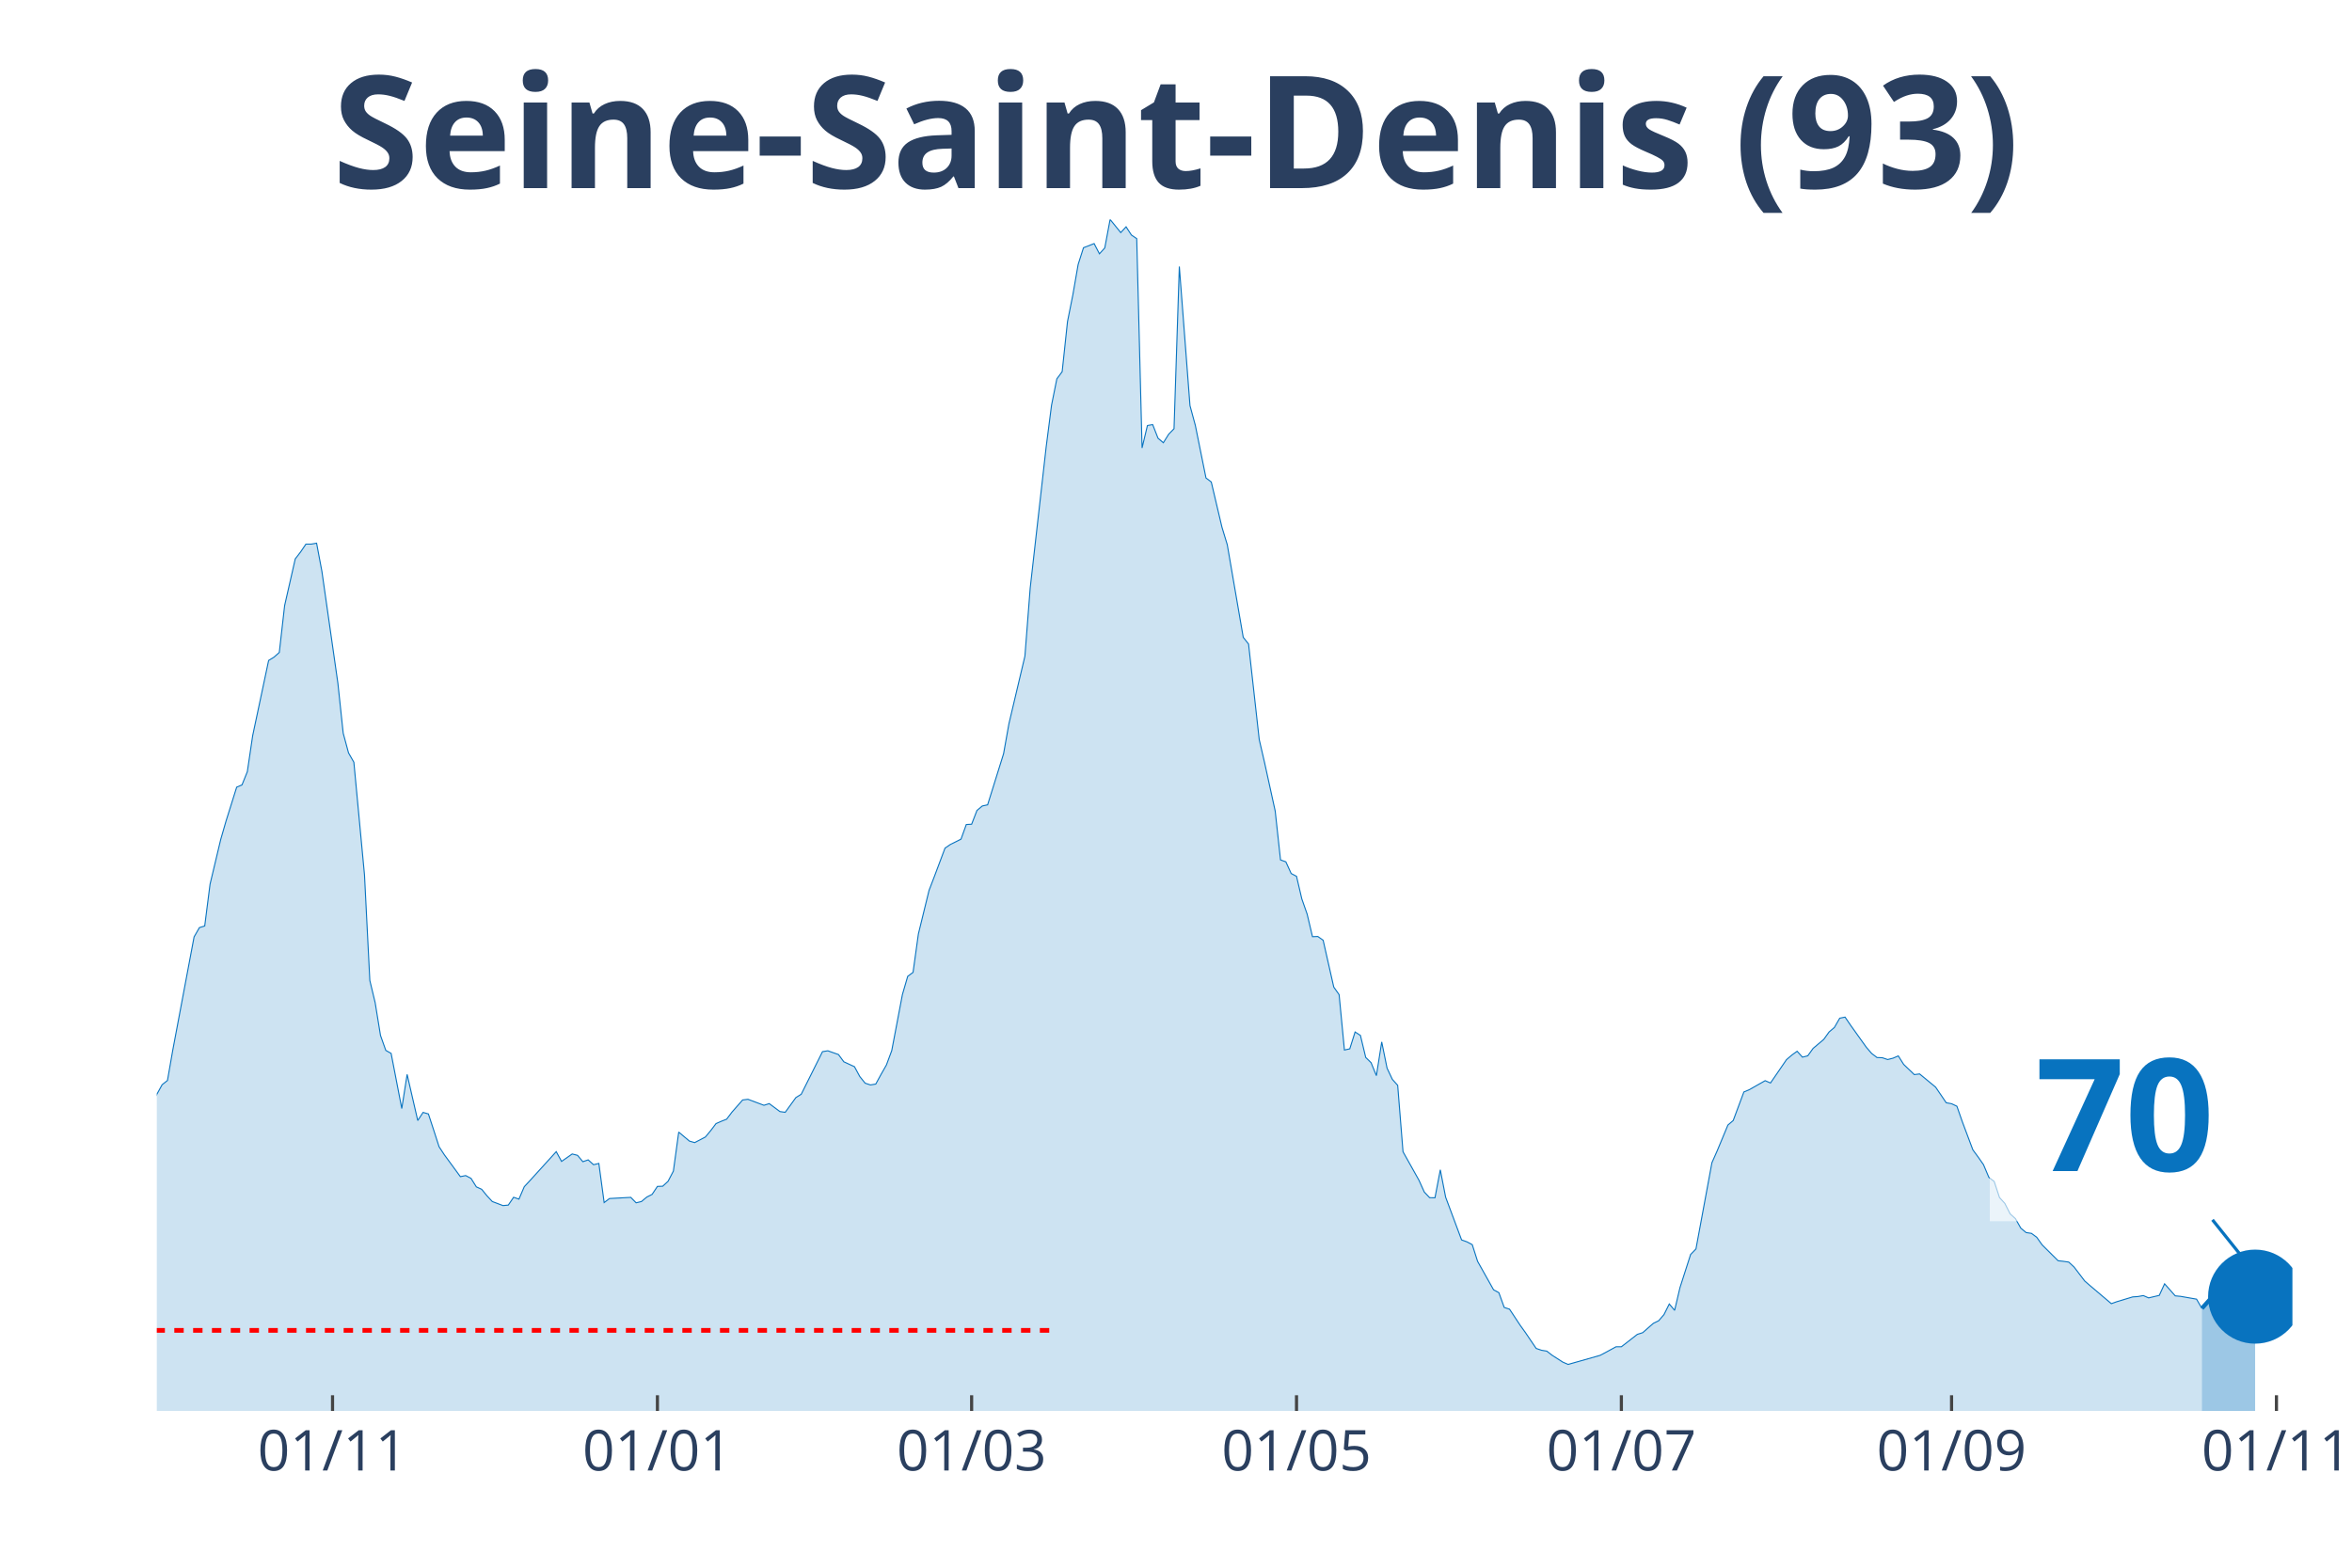
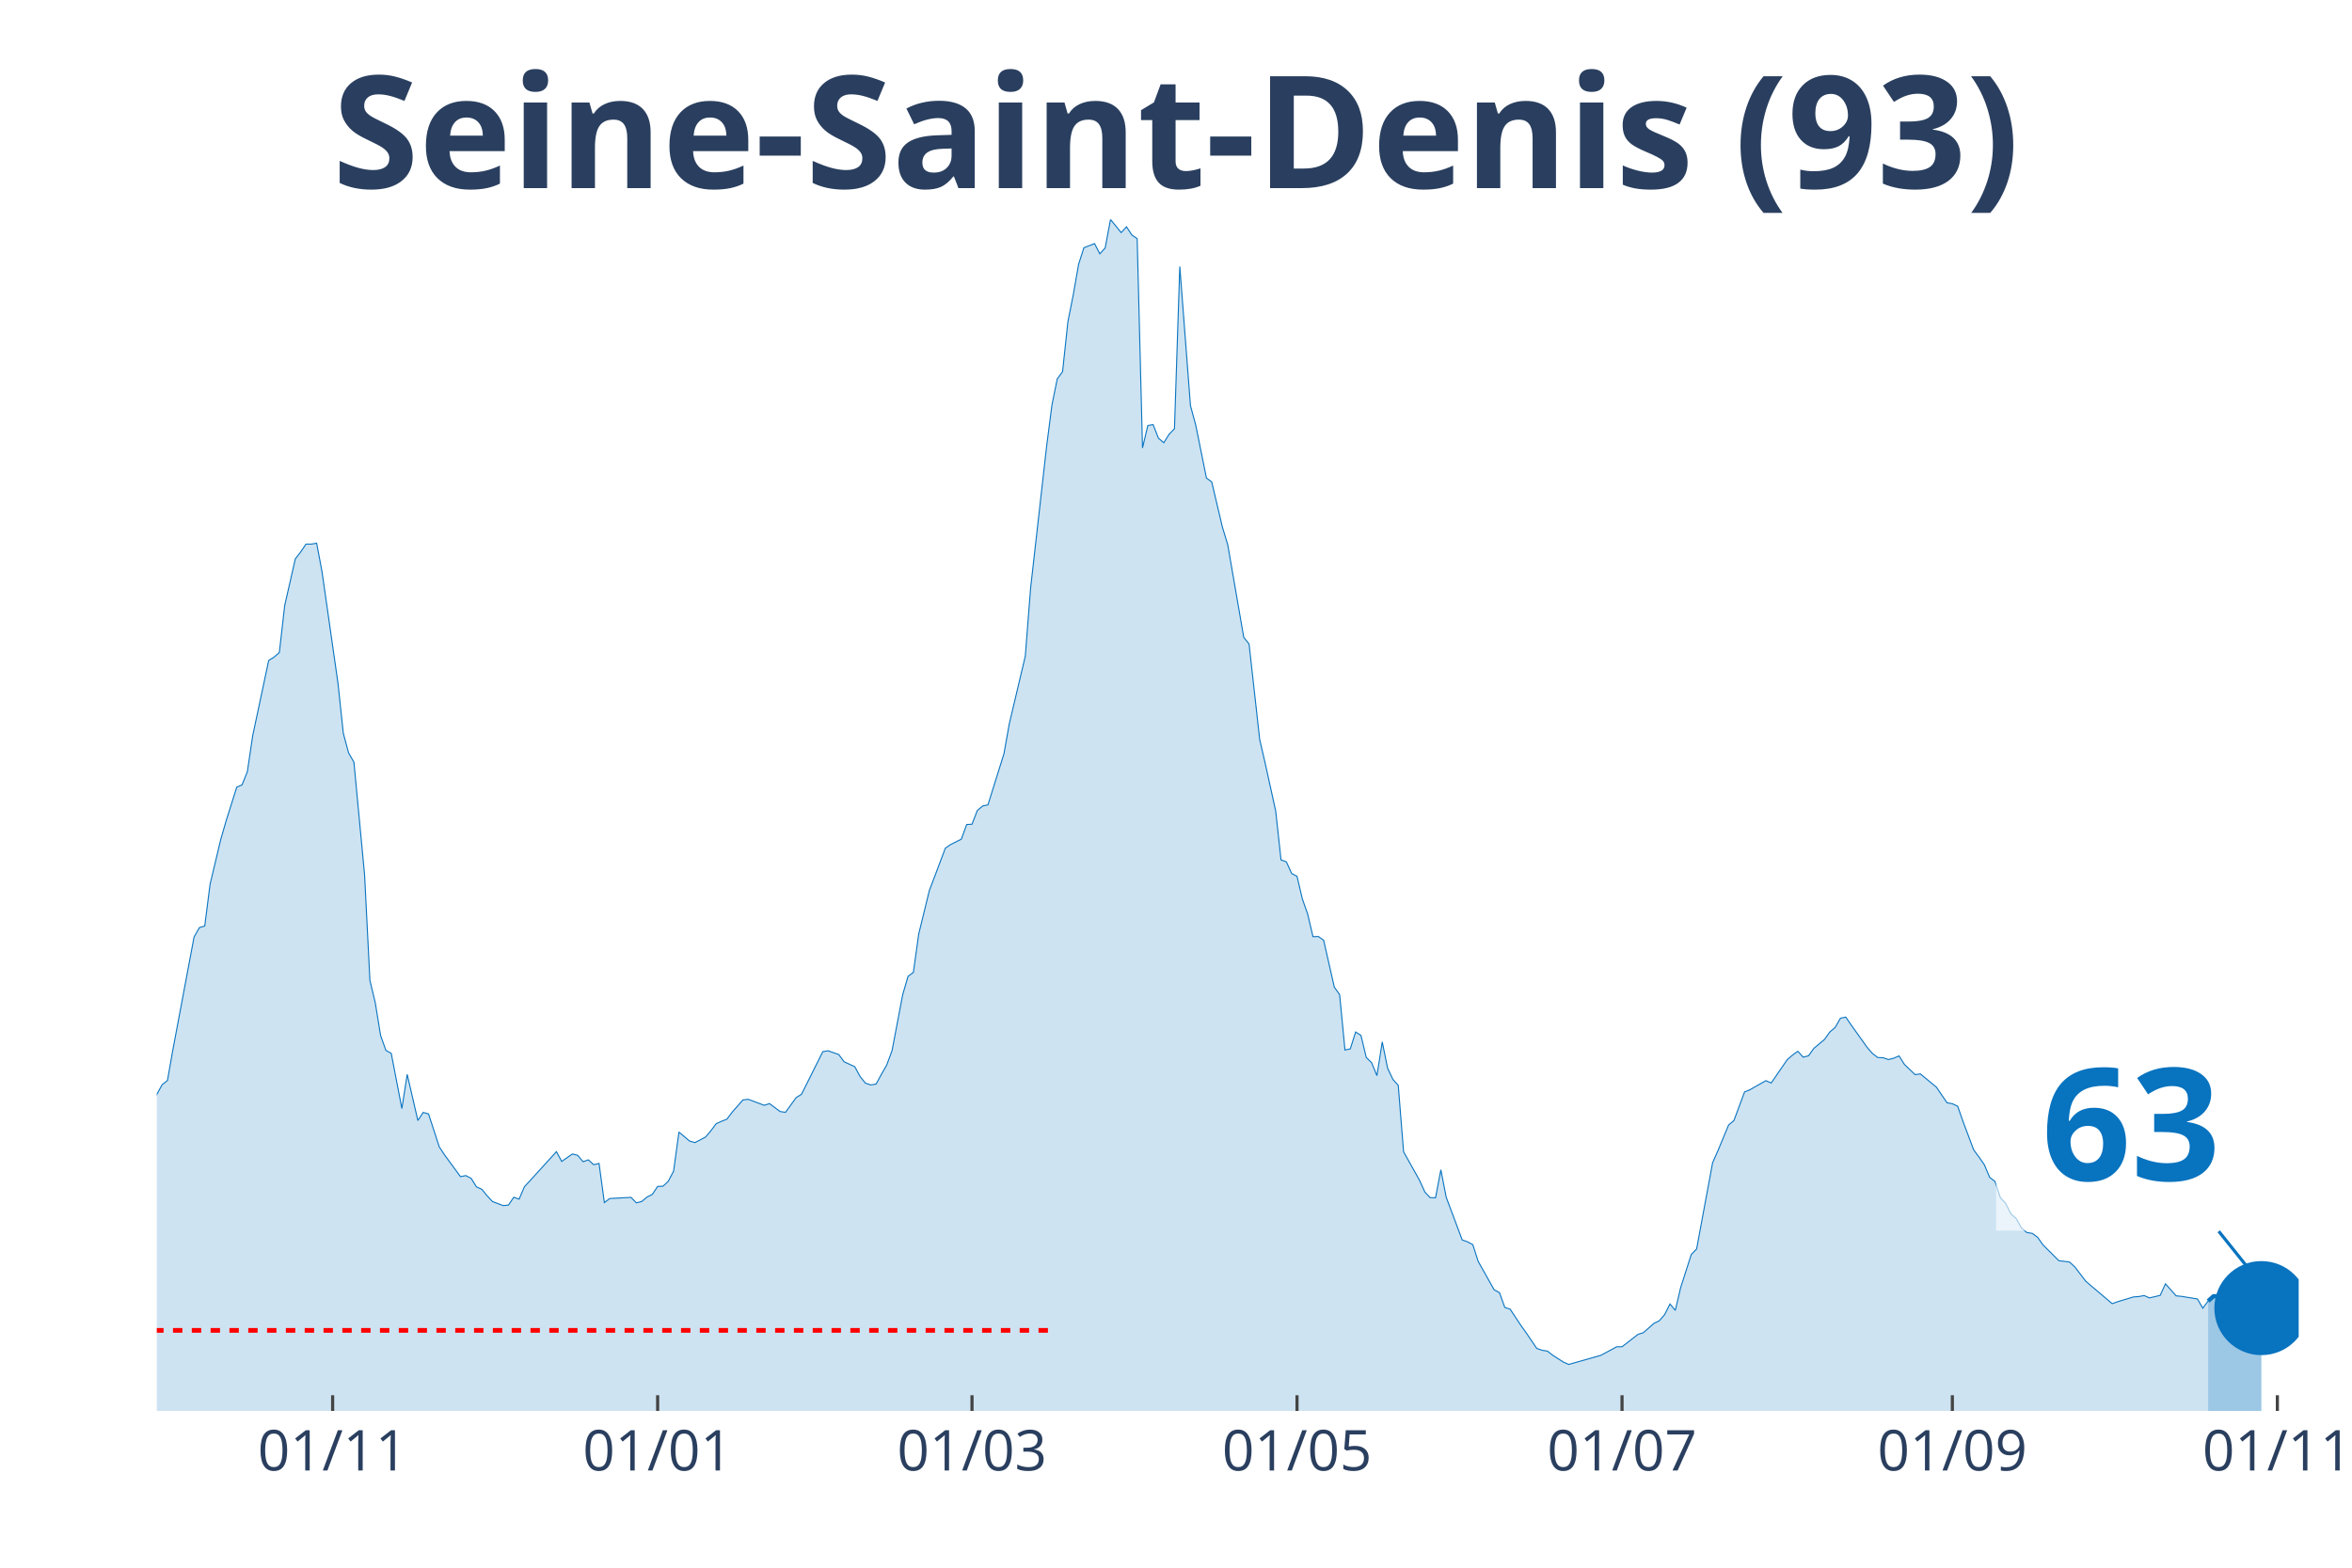
<svg xmlns="http://www.w3.org/2000/svg" class="main-svg" width="1125" height="750" style="" viewBox="0 0 750 500">
  <rect x="0" y="0" width="750" height="500" style="fill: rgb(0, 0, 0); fill-opacity: 0;" />
-   <defs id="defs-954e45">
+   <defs id="defs-df4205">
    <g class="clips">
-       <clipPath id="clip954e45xyplot" class="plotclip">
-         <rect width="681" height="380" />
+       <clipPath id="clipdf4205xyplot" class="plotclip">
+         <rect width="683" height="380" />
      </clipPath>
-       <clipPath class="axesclip" id="clip954e45x">
-         <rect x="50" y="0" width="681" height="500" />
+       <clipPath class="axesclip" id="clipdf4205x">
+         <rect x="50" y="0" width="683" height="500" />
      </clipPath>
-       <clipPath class="axesclip" id="clip954e45y">
+       <clipPath class="axesclip" id="clipdf4205y">
        <rect x="0" y="70" width="750" height="380" />
      </clipPath>
-       <clipPath class="axesclip" id="clip954e45xy">
-         <rect x="50" y="70" width="681" height="380" />
+       <clipPath class="axesclip" id="clipdf4205xy">
+         <rect x="50" y="70" width="683" height="380" />
      </clipPath>
    </g>
    <g class="gradients" />
  </defs>
  <g class="bglayer">
-     <rect class="bg" x="50" y="70" width="681" height="380" style="fill: rgb(0, 0, 0); fill-opacity: 0; stroke-width: 0;" />
+     <rect class="bg" x="50" y="70" width="683" height="380" style="fill: rgb(0, 0, 0); fill-opacity: 0; stroke-width: 0;" />
  </g>
  <g class="layer-below">
    <g class="imagelayer" />
    <g class="shapelayer" />
  </g>
  <g class="cartesianlayer">
    <g class="subplot xy">
      <g class="layer-subplot">
        <g class="shapelayer" />
        <g class="imagelayer" />
      </g>
      <g class="gridlayer">
        <g class="x">
-           <path class="xgrid crisp" transform="translate(106.04,0)" d="M0,70v380" style="stroke: rgb(255, 255, 255); stroke-opacity: 1; stroke-width: 1px;" />
-           <path class="xgrid crisp" transform="translate(209.64,0)" d="M0,70v380" style="stroke: rgb(255, 255, 255); stroke-opacity: 1; stroke-width: 1px;" />
-           <path class="xgrid crisp" transform="translate(309.83,0)" d="M0,70v380" style="stroke: rgb(255, 255, 255); stroke-opacity: 1; stroke-width: 1px;" />
-           <path class="xgrid crisp" transform="translate(413.43,0)" d="M0,70v380" style="stroke: rgb(255, 255, 255); stroke-opacity: 1; stroke-width: 1px;" />
-           <path class="xgrid crisp" transform="translate(517.02,0)" d="M0,70v380" style="stroke: rgb(255, 255, 255); stroke-opacity: 1; stroke-width: 1px;" />
-           <path class="xgrid crisp" transform="translate(622.31,0)" d="M0,70v380" style="stroke: rgb(255, 255, 255); stroke-opacity: 1; stroke-width: 1px;" />
-           <path class="xgrid crisp" transform="translate(725.91,0)" d="M0,70v380" style="stroke: rgb(255, 255, 255); stroke-opacity: 1; stroke-width: 1px;" />
+           <path class="xgrid crisp" transform="translate(106.07,0)" d="M0,70v380" style="stroke: rgb(255, 255, 255); stroke-opacity: 1; stroke-width: 1px;" />
+           <path class="xgrid crisp" transform="translate(209.71,0)" d="M0,70v380" style="stroke: rgb(255, 255, 255); stroke-opacity: 1; stroke-width: 1px;" />
+           <path class="xgrid crisp" transform="translate(309.95,0)" d="M0,70v380" style="stroke: rgb(255, 255, 255); stroke-opacity: 1; stroke-width: 1px;" />
+           <path class="xgrid crisp" transform="translate(413.59,0)" d="M0,70v380" style="stroke: rgb(255, 255, 255); stroke-opacity: 1; stroke-width: 1px;" />
+           <path class="xgrid crisp" transform="translate(517.23,0)" d="M0,70v380" style="stroke: rgb(255, 255, 255); stroke-opacity: 1; stroke-width: 1px;" />
+           <path class="xgrid crisp" transform="translate(622.56,0)" d="M0,70v380" style="stroke: rgb(255, 255, 255); stroke-opacity: 1; stroke-width: 1px;" />
+           <path class="xgrid crisp" transform="translate(726.2,0)" d="M0,70v380" style="stroke: rgb(255, 255, 255); stroke-opacity: 1; stroke-width: 1px;" />
        </g>
        <g class="y" />
      </g>
      <g class="zerolinelayer" />
      <path class="xlines-below" />
      <path class="ylines-below" />
      <g class="overlines-below" />
      <g class="xaxislayer-below" />
      <g class="yaxislayer-below" />
      <g class="overaxes-below" />
-       <g class="plot" transform="translate(50, 70)" clip-path="url('#clip954e45xyplot')">
+       <g class="plot" transform="translate(50, 70)" clip-path="url('#clipdf4205xyplot')">
        <g class="scatterlayer mlayer">
-           <g class="trace scatter trace706752" style="stroke-miterlimit: 2;">
+           <g class="trace scatter tracedd95c5" style="stroke-miterlimit: 2;">
            <g class="fills">
              <g>
-                 <path class="js-fill" d="M652.13,380L-230.96,380L-230.96,371.57L-220.77,375.39L-219.07,375.51L-191.9,376.68L-190.2,376.06L-161.33,375.75L-159.64,375.63L-144.35,374.92L-142.65,374.22L-129.07,374.12L-127.37,374.03L-123.97,372.16L-122.27,371.39L-112.08,368.96L-110.39,367.45L-103.59,364.56L-101.9,364.8L-88.31,358.99L-86.61,356.87L-83.21,353.39L-81.52,353.98L-78.12,351.88L-76.42,349.42L-67.93,342.07L-66.23,339.06L-59.44,327.98L-57.74,327.49L-56.04,327.31L-54.34,325.27L-49.25,321.15L-47.55,321.46L-44.15,320.08L-42.46,317.4L-35.66,302.94L-33.97,304.2L-32.27,304.51L-30.57,300.76L-22.08,288.05L-20.38,286.85L-18.68,286.08L-16.98,284.08L-11.89,282.3L-10.19,282.61L-6.79,284.92L-5.09,286.42L-3.4,286.52L-1.7,285.1L0,279.04L1.7,275.96L3.4,274.61L5.09,264.95L11.89,228.81L13.59,225.85L15.28,225.33L16.98,212.01L20.38,197.74L22.08,191.86L25.47,181.06L27.17,180.33L28.87,176.11L30.57,164.64L35.66,140.64L37.36,139.6L39.06,138.09L40.76,123.14L44.15,108.25L45.85,106.04L47.55,103.54L49.25,103.54L50.95,103.24L52.65,112.25L57.74,147.87L59.44,163.84L61.14,170.14L62.84,173.1L66.23,209.06L67.93,242.71L69.63,249.79L71.33,260.24L73.02,265.01L74.72,265.97L78.12,283.56L79.82,272.67L83.21,287.38L84.91,284.79L86.61,285.28L88.31,290.48L90.01,295.74L91.71,298.33L96.8,305.28L98.5,304.94L100.2,305.83L101.9,308.54L103.59,309.31L105.29,311.4L106.99,313.22L108.69,313.86L110.39,314.51L112.08,314.35L113.78,311.86L115.48,312.45L117.18,308.48L118.88,306.66L127.37,297.31L129.07,300.42L132.46,298.05L134.16,298.48L135.86,300.51L137.56,299.93L139.26,301.47L140.96,301.07L142.65,313.55L144.35,312.26L151.14,311.89L152.84,313.62L154.54,313.22L156.24,311.8L157.94,310.94L159.64,308.39L161.33,308.33L163.03,306.76L164.73,303.5L166.43,291.07L169.83,293.93L171.52,294.42L174.92,292.64L176.62,290.61L178.32,288.36L180.01,287.62L181.71,286.95L183.41,284.7L186.81,280.82L188.51,280.61L193.6,282.52L195.3,281.99L198.7,284.52L200.39,284.76L203.79,280.06L205.49,279.01L212.28,265.41L213.98,265.14L217.38,266.34L219.07,268.64L222.47,270.21L224.17,273.35L225.87,275.47L227.57,276.03L229.26,275.75L230.96,272.64L232.66,269.66L234.36,265.07L237.76,247.2L239.45,241.39L241.15,240.13L242.85,227.88L246.25,213.98L247.95,209.55L251.34,200.51L253.04,199.34L256.44,197.64L258.13,192.97L259.83,192.88L261.53,188.48L263.23,187.06L264.93,186.69L270.02,170.39L271.72,160.85L276.82,139.29L278.51,117.54L283.61,72.44L285.31,59.25L287,50.85L288.7,48.54L290.4,32.58L292.1,24.09L293.8,14.33L295.5,9.01L298.89,7.69L300.59,10.95L302.29,9.07L303.99,0L307.38,4.18L309.08,2.34L310.78,4.95L312.48,6.12L314.18,72.87L315.88,65.74L317.57,65.43L319.27,69.77L320.97,71.21L322.67,68.48L324.37,66.75L326.06,15.01L329.46,59.37L331.16,65.65L334.56,82.44L336.25,83.73L339.65,98.13L341.35,103.73L346.44,133.26L348.14,135.41L351.54,165.87L353.24,173.22L356.63,188.66L358.33,204.26L360.03,204.87L361.73,208.6L363.43,209.49L365.12,216.69L366.82,221.55L368.52,228.74L370.22,228.68L371.92,229.88L375.31,244.83L377.01,247.23L378.71,264.89L380.41,264.52L382.11,259.14L383.81,260.24L385.5,267.26L387.2,268.92L388.9,273.07L390.6,262.31L392.3,270.67L394,274.27L395.69,276.15L397.39,297.34L402.49,306.45L404.18,310.2L405.88,311.99L407.58,312.02L409.28,303.1L410.98,311.83L416.07,325.46L417.77,326.07L419.47,326.97L421.17,332.29L426.26,341.36L427.96,342.29L429.66,346.99L431.36,347.55L434.75,352.68L436.45,355.05L439.85,360.07L441.55,360.65L443.24,360.93L444.94,362.25L448.34,364.43L450.04,365.17L460.23,362.28L461.93,361.39L465.32,359.54L467.02,359.54L472.11,355.58L473.81,355.05L477.21,352.07L478.91,351.24L480.61,349.27L482.3,345.89L484,347.92L485.7,340.69L489.1,330.1L490.8,328.35L495.89,300.85L497.59,297L500.99,288.82L502.68,287.38L506.08,278.27L507.78,277.56L512.87,274.67L514.57,275.41L519.67,267.97L521.36,266.52L523.06,265.29L524.76,267.17L526.46,266.74L528.16,264.37L531.55,261.51L533.25,259.14L534.95,257.69L536.65,254.74L538.35,254.4L540.04,256.89L545.14,264.03L546.84,266L548.54,267.29L550.23,267.35L551.93,267.93L553.63,267.5L555.33,266.77L557.03,269.47L560.42,272.73L562.12,272.52L567.22,276.73L568.92,279.22L570.61,281.72L572.31,282.02L574.01,282.82L575.71,287.68L579.1,296.73L580.8,299.04L582.5,301.47L584.2,305.5L585.9,306.82L587.6,311.95L589.29,313.8L590.99,317.15L592.69,318.69L594.39,321.71L596.09,323.12L597.79,323.37L599.48,324.63L601.18,327.03L606.28,332.1L607.98,332.29L609.67,332.53L611.37,334.1L614.77,338.56L616.47,340.04L623.26,345.79L624.96,345.18L630.05,343.64L631.75,343.52L633.45,343.21L635.15,343.95L638.54,343.15L640.24,339.46L643.64,343.3L645.34,343.46L650.43,344.35L652.13,347.3" style="fill: rgb(8, 115, 191); fill-opacity: 0.2; stroke-width: 0;" />
+                 <path class="js-fill" d="M654.12,380L-231.06,380L-231.06,371.57L-220.87,375.39L-219.17,375.51L-191.99,376.68L-190.29,376.06L-161.41,375.75L-159.71,375.63L-144.42,374.92L-142.72,374.22L-129.12,374.12L-127.43,374.03L-124.03,372.16L-122.33,371.39L-112.13,368.96L-110.44,367.45L-103.64,364.56L-101.94,364.8L-88.35,358.99L-86.65,356.87L-83.25,353.39L-81.55,353.98L-78.15,351.88L-76.46,349.42L-67.96,342.07L-66.26,339.06L-59.47,327.98L-57.77,327.49L-56.07,327.31L-54.37,325.27L-49.27,321.15L-47.57,321.46L-44.17,320.08L-42.48,317.4L-35.68,302.94L-33.98,304.2L-32.28,304.51L-30.58,300.76L-22.09,288.05L-20.39,286.85L-18.69,286.08L-16.99,284.08L-11.89,282.3L-10.19,282.61L-6.8,284.92L-5.1,286.42L-3.4,286.52L-1.7,285.1L0,279.04L1.7,275.96L3.4,274.61L5.1,264.95L11.89,228.81L13.59,225.85L15.29,225.33L16.99,212.01L20.39,197.74L22.09,191.86L25.49,181.06L27.18,180.33L28.88,176.11L30.58,164.64L35.68,140.64L37.38,139.6L39.08,138.09L40.78,123.14L44.17,108.25L45.87,106.04L47.57,103.54L49.27,103.54L50.97,103.24L52.67,112.25L57.77,147.87L59.47,163.84L61.16,170.14L62.86,173.1L66.26,209.06L67.96,242.71L69.66,249.79L71.36,260.24L73.06,265.01L74.76,265.97L78.15,283.56L79.85,272.67L83.25,287.38L84.95,284.79L86.65,285.28L88.35,290.48L90.05,295.74L91.75,298.33L96.84,305.28L98.54,304.94L100.24,305.83L101.94,308.54L103.64,309.31L105.34,311.4L107.04,313.22L108.74,313.86L110.44,314.51L112.13,314.35L113.83,311.86L115.53,312.45L117.23,308.48L118.93,306.66L127.43,297.31L129.12,300.42L132.52,298.05L134.22,298.48L135.92,300.51L137.62,299.93L139.32,301.47L141.02,301.07L142.72,313.55L144.42,312.26L151.21,311.89L152.91,313.62L154.61,313.22L156.31,311.8L158.01,310.94L159.71,308.39L161.41,308.33L163.1,306.76L164.8,303.5L166.5,291.07L169.9,293.93L171.6,294.42L175,292.64L176.7,290.61L178.4,288.36L180.09,287.62L181.79,286.95L183.49,284.7L186.89,280.82L188.59,280.61L193.69,282.52L195.39,281.99L198.78,284.52L200.48,284.76L203.88,280.06L205.58,279.01L212.38,265.41L214.07,265.14L217.47,266.34L219.17,268.64L222.57,270.21L224.27,273.35L225.97,275.47L227.67,276.03L229.37,275.75L231.06,272.64L232.76,269.66L234.46,265.07L237.86,247.2L239.56,241.39L241.26,240.13L242.96,227.88L246.36,213.98L248.05,209.55L251.45,200.51L253.15,199.34L256.55,197.64L258.25,192.97L259.95,192.88L261.65,188.48L263.35,187.06L265.04,186.69L270.14,170.39L271.84,160.85L276.94,139.29L278.64,117.54L283.73,72.44L285.43,59.25L287.13,50.85L288.83,48.54L290.53,32.58L292.23,24.09L293.93,14.33L295.63,9.01L299.02,7.69L300.72,10.95L302.42,9.07L304.12,0L307.52,4.18L309.22,2.34L310.92,4.95L312.62,6.12L314.32,72.87L316.01,65.74L317.71,65.43L319.41,69.77L321.11,71.21L322.81,68.48L324.51,66.75L326.21,15.01L329.61,59.37L331.31,65.65L334.7,82.44L336.4,83.73L339.8,98.13L341.5,103.73L346.6,133.26L348.3,135.41L351.69,165.87L353.39,173.22L356.79,188.66L358.49,204.26L360.19,204.87L361.89,208.6L363.59,209.49L365.29,216.69L366.99,221.55L368.68,228.74L370.38,228.68L372.08,229.88L375.48,244.83L377.18,247.23L378.88,264.89L380.58,264.52L382.28,259.14L383.98,260.24L385.67,267.26L387.37,268.92L389.07,273.07L390.77,262.31L392.47,270.67L394.17,274.27L395.87,276.15L397.57,297.34L402.66,306.45L404.36,310.2L406.06,311.99L407.76,312.02L409.46,303.1L411.16,311.83L416.26,325.46L417.96,326.07L419.65,326.97L421.35,332.29L426.45,341.36L428.15,342.29L429.85,346.99L431.55,347.55L434.95,352.68L436.64,355.05L440.04,360.07L441.74,360.65L443.44,360.93L445.14,362.25L448.54,364.43L450.24,365.17L460.43,362.28L462.13,361.39L465.53,359.54L467.23,359.54L472.32,355.58L474.02,355.05L477.42,352.07L479.12,351.24L480.82,349.27L482.52,345.89L484.22,347.92L485.92,340.69L489.31,330.1L491.01,328.35L496.11,300.85L497.81,297L501.21,288.82L502.91,287.38L506.3,278.27L508,277.56L513.1,274.67L514.8,275.41L519.9,267.97L521.59,266.52L523.29,265.29L524.99,267.17L526.69,266.74L528.39,264.37L531.79,261.51L533.49,259.14L535.19,257.69L536.89,254.74L538.58,254.4L540.28,256.89L545.38,264.03L547.08,266L548.78,267.29L550.48,267.35L552.18,267.93L553.88,267.5L555.57,266.77L557.27,269.47L560.67,272.73L562.37,272.52L567.47,276.73L569.17,279.22L570.87,281.72L572.56,282.02L574.26,282.82L575.96,287.68L579.36,296.73L581.06,299.04L582.76,301.47L584.46,305.5L586.16,306.82L587.86,311.95L589.55,313.8L591.25,317.15L592.95,318.69L594.65,321.71L596.35,323.12L598.05,323.37L599.75,324.63L601.45,327.03L606.54,332.1L608.24,332.29L609.94,332.53L611.64,334.1L615.04,338.56L616.74,340.04L623.53,345.79L625.23,345.18L630.33,343.64L632.03,343.52L633.73,343.21L635.43,343.95L638.83,343.15L640.52,339.46L643.92,343.3L645.62,343.46L650.72,344.29L652.42,347.24L654.12,344.96" style="fill: rgb(8, 115, 191); fill-opacity: 0.2; stroke-width: 0;" />
              </g>
            </g>
            <g class="errorbars" />
            <g class="lines">
-               <path class="js-line" d="M-230.96,371.57L-220.77,375.39L-219.07,375.51L-191.9,376.68L-190.2,376.06L-161.33,375.75L-159.64,375.63L-144.35,374.92L-142.65,374.22L-129.07,374.12L-127.37,374.03L-123.97,372.16L-122.27,371.39L-112.08,368.96L-110.39,367.45L-103.59,364.56L-101.9,364.8L-88.31,358.99L-86.61,356.87L-83.21,353.39L-81.52,353.98L-78.12,351.88L-76.42,349.42L-67.93,342.07L-66.23,339.06L-59.44,327.98L-57.74,327.49L-56.04,327.31L-54.34,325.27L-49.25,321.15L-47.55,321.46L-44.15,320.08L-42.46,317.4L-35.66,302.94L-33.97,304.2L-32.27,304.51L-30.57,300.76L-22.08,288.05L-20.38,286.85L-18.68,286.08L-16.98,284.08L-11.89,282.3L-10.19,282.61L-6.79,284.92L-5.09,286.42L-3.4,286.52L-1.7,285.1L0,279.04L1.7,275.96L3.4,274.61L5.09,264.95L11.89,228.81L13.59,225.85L15.28,225.33L16.98,212.01L20.38,197.74L22.08,191.86L25.47,181.06L27.17,180.33L28.87,176.11L30.57,164.64L35.66,140.64L37.36,139.6L39.06,138.09L40.76,123.14L44.15,108.25L45.85,106.04L47.55,103.54L49.25,103.54L50.95,103.24L52.65,112.25L57.74,147.87L59.44,163.84L61.14,170.14L62.84,173.1L66.23,209.06L67.93,242.71L69.63,249.79L71.33,260.24L73.02,265.01L74.72,265.97L78.12,283.56L79.82,272.67L83.21,287.38L84.91,284.79L86.61,285.28L88.31,290.48L90.01,295.74L91.71,298.33L96.8,305.28L98.5,304.94L100.2,305.83L101.9,308.54L103.59,309.31L105.29,311.4L106.99,313.22L108.69,313.86L110.39,314.51L112.08,314.35L113.78,311.86L115.48,312.45L117.18,308.48L118.88,306.66L127.37,297.31L129.07,300.42L132.46,298.05L134.16,298.48L135.86,300.51L137.56,299.93L139.26,301.47L140.96,301.07L142.65,313.55L144.35,312.26L151.14,311.89L152.84,313.62L154.54,313.22L156.24,311.8L157.94,310.94L159.64,308.39L161.33,308.33L163.03,306.76L164.73,303.5L166.43,291.07L169.83,293.93L171.52,294.42L174.92,292.64L176.62,290.61L178.32,288.36L180.01,287.62L181.71,286.95L183.41,284.7L186.81,280.82L188.51,280.61L193.6,282.52L195.3,281.99L198.7,284.52L200.39,284.76L203.79,280.06L205.49,279.01L212.28,265.41L213.98,265.14L217.38,266.34L219.07,268.64L222.47,270.21L224.17,273.35L225.87,275.47L227.57,276.03L229.26,275.75L230.96,272.64L232.66,269.66L234.36,265.07L237.76,247.2L239.45,241.39L241.15,240.13L242.85,227.88L246.25,213.98L247.95,209.55L251.34,200.51L253.04,199.34L256.44,197.64L258.13,192.97L259.83,192.88L261.53,188.48L263.23,187.06L264.93,186.69L270.02,170.39L271.72,160.85L276.82,139.29L278.51,117.54L283.61,72.44L285.31,59.25L287,50.85L288.7,48.54L290.4,32.58L292.1,24.09L293.8,14.33L295.5,9.01L298.89,7.69L300.59,10.95L302.29,9.07L303.99,0L307.38,4.18L309.08,2.34L310.78,4.95L312.48,6.12L314.18,72.87L315.88,65.74L317.57,65.43L319.27,69.77L320.97,71.21L322.67,68.48L324.37,66.75L326.06,15.01L329.46,59.37L331.16,65.65L334.56,82.44L336.25,83.73L339.65,98.13L341.35,103.73L346.44,133.26L348.14,135.41L351.54,165.87L353.24,173.22L356.63,188.66L358.33,204.26L360.03,204.87L361.73,208.6L363.43,209.49L365.12,216.69L366.82,221.55L368.52,228.74L370.22,228.68L371.92,229.88L375.31,244.83L377.01,247.23L378.71,264.89L380.41,264.52L382.11,259.14L383.81,260.24L385.5,267.26L387.2,268.92L388.9,273.07L390.6,262.31L392.3,270.67L394,274.27L395.69,276.15L397.39,297.34L402.49,306.45L404.18,310.2L405.88,311.99L407.58,312.02L409.28,303.1L410.98,311.83L416.07,325.46L417.77,326.07L419.47,326.97L421.17,332.29L426.26,341.36L427.96,342.29L429.66,346.99L431.36,347.55L434.75,352.68L436.45,355.05L439.85,360.07L441.55,360.65L443.24,360.93L444.94,362.25L448.34,364.43L450.04,365.17L460.23,362.28L461.93,361.39L465.32,359.54L467.02,359.54L472.11,355.58L473.81,355.05L477.21,352.07L478.91,351.24L480.61,349.27L482.3,345.89L484,347.92L485.7,340.69L489.1,330.1L490.8,328.35L495.89,300.85L497.59,297L500.99,288.82L502.68,287.38L506.08,278.27L507.78,277.56L512.87,274.67L514.57,275.41L519.67,267.97L521.36,266.52L523.06,265.29L524.76,267.17L526.46,266.74L528.16,264.37L531.55,261.51L533.25,259.14L534.95,257.69L536.65,254.74L538.35,254.4L540.04,256.89L545.14,264.03L546.84,266L548.54,267.29L550.23,267.35L551.93,267.93L553.63,267.5L555.33,266.77L557.03,269.47L560.42,272.73L562.12,272.52L567.22,276.73L568.92,279.22L570.61,281.72L572.31,282.02L574.01,282.82L575.71,287.68L579.1,296.73L580.8,299.04L582.5,301.47L584.2,305.5L585.9,306.82L587.6,311.95L589.29,313.8L590.99,317.15L592.69,318.69L594.39,321.71L596.09,323.12L597.79,323.37L599.48,324.63L601.18,327.03L606.28,332.1L607.98,332.29L609.67,332.53L611.37,334.1L614.77,338.56L616.47,340.04L623.26,345.79L624.96,345.18L630.05,343.64L631.75,343.52L633.45,343.21L635.15,343.95L638.54,343.15L640.24,339.46L643.64,343.3L645.34,343.46L650.43,344.35L652.13,347.3" style="vector-effect: non-scaling-stroke; fill: none; stroke: rgb(8, 115, 191); stroke-opacity: 1; stroke-width: 0.5px; opacity: 1;" />
+               <path class="js-line" d="M-231.06,371.57L-220.87,375.39L-219.17,375.51L-191.99,376.68L-190.29,376.06L-161.41,375.75L-159.71,375.63L-144.42,374.92L-142.72,374.22L-129.12,374.12L-127.43,374.03L-124.03,372.16L-122.33,371.39L-112.13,368.96L-110.44,367.45L-103.64,364.56L-101.94,364.8L-88.35,358.99L-86.65,356.87L-83.25,353.39L-81.55,353.98L-78.15,351.88L-76.46,349.42L-67.96,342.07L-66.26,339.06L-59.47,327.98L-57.77,327.49L-56.07,327.31L-54.37,325.27L-49.27,321.15L-47.57,321.46L-44.17,320.08L-42.48,317.4L-35.68,302.94L-33.98,304.2L-32.28,304.51L-30.58,300.76L-22.09,288.05L-20.39,286.85L-18.69,286.08L-16.99,284.08L-11.89,282.3L-10.19,282.61L-6.8,284.92L-5.1,286.42L-3.4,286.52L-1.7,285.1L0,279.04L1.7,275.96L3.4,274.61L5.1,264.95L11.89,228.81L13.59,225.85L15.29,225.33L16.99,212.01L20.39,197.74L22.09,191.86L25.49,181.06L27.18,180.33L28.88,176.11L30.58,164.64L35.68,140.64L37.38,139.6L39.08,138.09L40.78,123.14L44.17,108.25L45.87,106.04L47.57,103.54L49.27,103.54L50.97,103.24L52.67,112.25L57.77,147.87L59.47,163.84L61.16,170.14L62.86,173.1L66.26,209.06L67.96,242.71L69.66,249.79L71.36,260.24L73.06,265.01L74.76,265.97L78.15,283.56L79.85,272.67L83.25,287.38L84.95,284.79L86.65,285.28L88.35,290.48L90.05,295.74L91.75,298.33L96.84,305.28L98.54,304.94L100.24,305.83L101.94,308.54L103.64,309.31L105.34,311.4L107.04,313.22L108.74,313.86L110.44,314.51L112.13,314.35L113.83,311.86L115.53,312.45L117.23,308.48L118.93,306.66L127.43,297.31L129.12,300.42L132.52,298.05L134.22,298.48L135.92,300.51L137.62,299.93L139.32,301.47L141.02,301.07L142.72,313.55L144.42,312.26L151.21,311.89L152.91,313.62L154.61,313.22L156.31,311.8L158.01,310.94L159.71,308.39L161.41,308.33L163.1,306.76L164.8,303.5L166.5,291.07L169.9,293.93L171.6,294.42L175,292.64L176.7,290.61L178.4,288.36L180.09,287.62L181.79,286.95L183.49,284.7L186.89,280.82L188.59,280.61L193.69,282.52L195.39,281.99L198.78,284.52L200.48,284.76L203.88,280.06L205.58,279.01L212.38,265.41L214.07,265.14L217.47,266.34L219.17,268.64L222.57,270.21L224.27,273.35L225.97,275.47L227.67,276.03L229.37,275.75L231.06,272.64L232.76,269.66L234.46,265.07L237.86,247.2L239.56,241.39L241.26,240.13L242.96,227.88L246.36,213.98L248.05,209.55L251.45,200.51L253.15,199.34L256.55,197.64L258.25,192.97L259.95,192.88L261.65,188.48L263.35,187.06L265.04,186.69L270.14,170.39L271.84,160.85L276.94,139.29L278.64,117.54L283.73,72.44L285.43,59.25L287.13,50.85L288.83,48.54L290.53,32.58L292.23,24.09L293.93,14.33L295.63,9.01L299.02,7.69L300.72,10.95L302.42,9.07L304.12,0L307.52,4.18L309.22,2.34L310.92,4.95L312.62,6.12L314.32,72.87L316.01,65.74L317.71,65.43L319.41,69.77L321.11,71.21L322.81,68.48L324.51,66.75L326.21,15.01L329.61,59.37L331.31,65.65L334.7,82.44L336.4,83.73L339.8,98.13L341.5,103.73L346.6,133.26L348.3,135.41L351.69,165.87L353.39,173.22L356.79,188.66L358.49,204.26L360.19,204.87L361.89,208.6L363.59,209.49L365.29,216.69L366.99,221.55L368.68,228.74L370.38,228.68L372.08,229.88L375.48,244.83L377.18,247.23L378.88,264.89L380.58,264.52L382.28,259.14L383.98,260.24L385.67,267.26L387.37,268.92L389.07,273.07L390.77,262.31L392.47,270.67L394.17,274.27L395.87,276.15L397.57,297.34L402.66,306.45L404.36,310.2L406.06,311.99L407.76,312.02L409.46,303.1L411.16,311.83L416.26,325.46L417.96,326.07L419.65,326.97L421.35,332.29L426.45,341.36L428.15,342.29L429.85,346.99L431.55,347.55L434.95,352.68L436.64,355.05L440.04,360.07L441.74,360.65L443.44,360.93L445.14,362.25L448.54,364.43L450.24,365.17L460.43,362.28L462.13,361.39L465.53,359.54L467.23,359.54L472.32,355.58L474.02,355.05L477.42,352.07L479.12,351.24L480.82,349.27L482.52,345.89L484.22,347.92L485.92,340.69L489.31,330.1L491.01,328.35L496.11,300.85L497.81,297L501.21,288.82L502.91,287.38L506.3,278.27L508,277.56L513.1,274.67L514.8,275.41L519.9,267.97L521.59,266.52L523.29,265.29L524.99,267.17L526.69,266.74L528.39,264.37L531.79,261.51L533.49,259.14L535.19,257.69L536.89,254.74L538.58,254.4L540.28,256.89L545.38,264.03L547.08,266L548.78,267.29L550.48,267.35L552.18,267.93L553.88,267.5L555.57,266.77L557.27,269.47L560.67,272.73L562.37,272.52L567.47,276.73L569.17,279.22L570.87,281.72L572.56,282.02L574.26,282.82L575.96,287.68L579.36,296.73L581.06,299.04L582.76,301.47L584.46,305.5L586.16,306.82L587.86,311.95L589.55,313.8L591.25,317.15L592.95,318.69L594.65,321.71L596.35,323.12L598.05,323.37L599.75,324.63L601.45,327.03L606.54,332.1L608.24,332.29L609.94,332.53L611.64,334.1L615.04,338.56L616.74,340.04L623.53,345.79L625.23,345.18L630.33,343.64L632.03,343.52L633.73,343.21L635.43,343.95L638.83,343.15L640.52,339.46L643.92,343.3L645.62,343.46L650.72,344.29L652.42,347.24L654.12,344.96" style="vector-effect: non-scaling-stroke; fill: none; stroke: rgb(8, 115, 191); stroke-opacity: 1; stroke-width: 0.5px; opacity: 1;" />
            </g>
            <g class="points" />
            <g class="text" />
          </g>
-           <g class="trace scatter tracefaec60" style="stroke-miterlimit: 2;">
+           <g class="trace scatter trace5161cc" style="stroke-miterlimit: 2;">
            <g class="fills">
              <g>
-                 <path class="js-fill" d="M669.11,380L652.13,380L652.13,347.3L655.53,343.52L657.22,343.49L660.62,345.05L662.32,344.65L664.02,345.45L665.72,344.72L669.11,343.55" style="fill: rgb(8, 115, 191); fill-opacity: 0.4; stroke-width: 0;" />
+                 <path class="js-fill" d="M671.11,380L654.12,380L654.12,344.96L655.82,343.42L657.51,343.39L660.91,344.96L662.61,344.56L664.31,345.36L666.01,344.47L669.41,343.27L671.11,347.21" style="fill: rgb(8, 115, 191); fill-opacity: 0.4; stroke-width: 0;" />
              </g>
            </g>
            <g class="errorbars" />
            <g class="lines">
-               <path class="js-line" d="M652.13,347.3L655.53,343.52L657.22,343.49L660.62,345.05L662.32,344.65L664.02,345.45L665.72,344.72L669.11,343.55" style="vector-effect: non-scaling-stroke; fill: none; stroke: rgb(8, 115, 191); stroke-opacity: 1; stroke-width: 2px; opacity: 1;" />
+               <path class="js-line" d="M654.12,344.96L655.82,343.42L657.51,343.39L660.91,344.96L662.61,344.56L664.31,345.36L666.01,344.47L669.41,343.27L671.11,347.21" style="vector-effect: non-scaling-stroke; fill: none; stroke: rgb(8, 115, 191); stroke-opacity: 1; stroke-width: 2px; opacity: 1;" />
            </g>
            <g class="points" />
            <g class="text" />
          </g>
-           <g class="trace scatter trace7a5c29" style="stroke-miterlimit: 2; opacity: 1;">
+           <g class="trace scatter tracea1df25" style="stroke-miterlimit: 2; opacity: 1;">
            <g class="fills" />
            <g class="errorbars" />
            <g class="lines" />
            <g class="points">
-               <path class="point" transform="translate(669.11,343.55)" d="M15,0A15,15 0 1,1 0,-15A15,15 0 0,1 15,0Z" style="opacity: 1; stroke-width: 0px; fill: rgb(8, 115, 191); fill-opacity: 1;" />
+               <path class="point" transform="translate(671.11,347.21)" d="M15,0A15,15 0 1,1 0,-15A15,15 0 0,1 15,0Z" style="opacity: 1; stroke-width: 0px; fill: rgb(8, 115, 191); fill-opacity: 1;" />
            </g>
            <g class="text" />
          </g>
        </g>
      </g>
      <g class="overplot" />
      <path class="xlines-above crisp" style="fill: none; stroke-width: 1px; stroke: rgb(0, 0, 0); stroke-opacity: 0;" d="" />
      <path class="ylines-above crisp" style="fill: none;" d="M0,0" />
      <g class="overlines-above" />
      <g class="xaxislayer-above">
-         <path class="xtick ticks crisp" d="M0,450v-5" transform="translate(106.04,0)" style="stroke: rgb(68, 68, 68); stroke-opacity: 1; stroke-width: 1px;" />
-         <path class="xtick ticks crisp" d="M0,450v-5" transform="translate(209.64,0)" style="stroke: rgb(68, 68, 68); stroke-opacity: 1; stroke-width: 1px;" />
-         <path class="xtick ticks crisp" d="M0,450v-5" transform="translate(309.83,0)" style="stroke: rgb(68, 68, 68); stroke-opacity: 1; stroke-width: 1px;" />
-         <path class="xtick ticks crisp" d="M0,450v-5" transform="translate(413.43,0)" style="stroke: rgb(68, 68, 68); stroke-opacity: 1; stroke-width: 1px;" />
-         <path class="xtick ticks crisp" d="M0,450v-5" transform="translate(517.02,0)" style="stroke: rgb(68, 68, 68); stroke-opacity: 1; stroke-width: 1px;" />
-         <path class="xtick ticks crisp" d="M0,450v-5" transform="translate(622.31,0)" style="stroke: rgb(68, 68, 68); stroke-opacity: 1; stroke-width: 1px;" />
-         <path class="xtick ticks crisp" d="M0,450v-5" transform="translate(725.91,0)" style="stroke: rgb(68, 68, 68); stroke-opacity: 1; stroke-width: 1px;" />
+         <path class="xtick ticks crisp" d="M0,450v-5" transform="translate(106.07,0)" style="stroke: rgb(68, 68, 68); stroke-opacity: 1; stroke-width: 1px;" />
+         <path class="xtick ticks crisp" d="M0,450v-5" transform="translate(209.71,0)" style="stroke: rgb(68, 68, 68); stroke-opacity: 1; stroke-width: 1px;" />
+         <path class="xtick ticks crisp" d="M0,450v-5" transform="translate(309.95,0)" style="stroke: rgb(68, 68, 68); stroke-opacity: 1; stroke-width: 1px;" />
+         <path class="xtick ticks crisp" d="M0,450v-5" transform="translate(413.59,0)" style="stroke: rgb(68, 68, 68); stroke-opacity: 1; stroke-width: 1px;" />
+         <path class="xtick ticks crisp" d="M0,450v-5" transform="translate(517.23,0)" style="stroke: rgb(68, 68, 68); stroke-opacity: 1; stroke-width: 1px;" />
+         <path class="xtick ticks crisp" d="M0,450v-5" transform="translate(622.56,0)" style="stroke: rgb(68, 68, 68); stroke-opacity: 1; stroke-width: 1px;" />
+         <path class="xtick ticks crisp" d="M0,450v-5" transform="translate(726.2,0)" style="stroke: rgb(68, 68, 68); stroke-opacity: 1; stroke-width: 1px;" />
        <g class="xtick">
-           <text text-anchor="middle" x="0" y="469" transform="translate(106.04,0)" style="font-family: 'Open Sans', verdana, arial, sans-serif; font-size: 18px; fill: rgb(42, 63, 95); fill-opacity: 1; white-space: pre;">01/11</text>
+           <text text-anchor="middle" x="0" y="469" transform="translate(106.07,0)" style="font-family: 'Open Sans', verdana, arial, sans-serif; font-size: 18px; fill: rgb(42, 63, 95); fill-opacity: 1; white-space: pre;">01/11</text>
        </g>
        <g class="xtick">
-           <text text-anchor="middle" x="0" y="469" transform="translate(209.64,0)" style="font-family: 'Open Sans', verdana, arial, sans-serif; font-size: 18px; fill: rgb(42, 63, 95); fill-opacity: 1; white-space: pre;">01/01</text>
+           <text text-anchor="middle" x="0" y="469" transform="translate(209.71,0)" style="font-family: 'Open Sans', verdana, arial, sans-serif; font-size: 18px; fill: rgb(42, 63, 95); fill-opacity: 1; white-space: pre;">01/01</text>
        </g>
        <g class="xtick">
-           <text text-anchor="middle" x="0" y="469" transform="translate(309.83,0)" style="font-family: 'Open Sans', verdana, arial, sans-serif; font-size: 18px; fill: rgb(42, 63, 95); fill-opacity: 1; white-space: pre;">01/03</text>
+           <text text-anchor="middle" x="0" y="469" transform="translate(309.95,0)" style="font-family: 'Open Sans', verdana, arial, sans-serif; font-size: 18px; fill: rgb(42, 63, 95); fill-opacity: 1; white-space: pre;">01/03</text>
        </g>
        <g class="xtick">
-           <text text-anchor="middle" x="0" y="469" transform="translate(413.43,0)" style="font-family: 'Open Sans', verdana, arial, sans-serif; font-size: 18px; fill: rgb(42, 63, 95); fill-opacity: 1; white-space: pre;">01/05</text>
+           <text text-anchor="middle" x="0" y="469" transform="translate(413.59,0)" style="font-family: 'Open Sans', verdana, arial, sans-serif; font-size: 18px; fill: rgb(42, 63, 95); fill-opacity: 1; white-space: pre;">01/05</text>
        </g>
        <g class="xtick">
-           <text text-anchor="middle" x="0" y="469" transform="translate(517.02,0)" style="font-family: 'Open Sans', verdana, arial, sans-serif; font-size: 18px; fill: rgb(42, 63, 95); fill-opacity: 1; white-space: pre;">01/07</text>
+           <text text-anchor="middle" x="0" y="469" transform="translate(517.23,0)" style="font-family: 'Open Sans', verdana, arial, sans-serif; font-size: 18px; fill: rgb(42, 63, 95); fill-opacity: 1; white-space: pre;">01/07</text>
        </g>
        <g class="xtick">
-           <text text-anchor="middle" x="0" y="469" transform="translate(622.31,0)" style="font-family: 'Open Sans', verdana, arial, sans-serif; font-size: 18px; fill: rgb(42, 63, 95); fill-opacity: 1; white-space: pre;">01/09</text>
+           <text text-anchor="middle" x="0" y="469" transform="translate(622.56,0)" style="font-family: 'Open Sans', verdana, arial, sans-serif; font-size: 18px; fill: rgb(42, 63, 95); fill-opacity: 1; white-space: pre;">01/09</text>
        </g>
        <g class="xtick">
-           <text text-anchor="middle" x="0" y="469" transform="translate(725.91,0)" style="font-family: 'Open Sans', verdana, arial, sans-serif; font-size: 18px; fill: rgb(42, 63, 95); fill-opacity: 1; white-space: pre;">01/11</text>
+           <text text-anchor="middle" x="0" y="469" transform="translate(726.2,0)" style="font-family: 'Open Sans', verdana, arial, sans-serif; font-size: 18px; fill: rgb(42, 63, 95); fill-opacity: 1; white-space: pre;">01/11</text>
        </g>
      </g>
      <g class="yaxislayer-above" />
      <g class="overaxes-above" />
    </g>
  </g>
  <g class="polarlayer" />
  <g class="ternarylayer" />
  <g class="geolayer" />
  <g class="funnelarealayer" />
  <g class="pielayer" />
  <g class="treemaplayer" />
  <g class="sunburstlayer" />
  <g class="glimages" />
-   <defs id="topdefs-954e45">
+   <defs id="topdefs-df4205">
    <g class="clips" />
  </defs>
  <g class="layer-above">
    <g class="imagelayer" />
    <g class="shapelayer">
-       <path data-index="0" fill-rule="evenodd" d="M-904.42,424.31L337,424.31" clip-path="url('#clip954e45xy')" style="opacity: 1; stroke: rgb(255, 0, 0); stroke-opacity: 1; fill: rgb(0, 0, 0); fill-opacity: 0; stroke-dasharray: 3px, 3px; stroke-width: 1.5px;" />
+       <path data-index="0" fill-rule="evenodd" d="M-904.84,424.31L337.13,424.31" clip-path="url('#clipdf4205xy')" style="opacity: 1; stroke: rgb(255, 0, 0); stroke-opacity: 1; fill: rgb(0, 0, 0); fill-opacity: 0; stroke-dasharray: 3px, 3px; stroke-width: 1.5px;" />
    </g>
  </g>
  <g class="infolayer">
    <g class="g-gtitle">
      <text class="gtitle" x="375" y="25" text-anchor="middle" dy="0.7em" style="font-family: 'Open Sans', verdana, arial, sans-serif; font-size: 50px; fill: rgb(42, 63, 95); opacity: 1; font-weight: normal; white-space: pre;">
        <tspan style="font-weight:bold">Seine-Saint-Denis (93)</tspan>
      </text>
    </g>
    <g class="g-xtitle" />
    <g class="annotation" data-index="0" style="opacity: 1;">
-       <g class="annotation-text-g" transform="rotate(0,677.11,353.55)">
-         <g class="cursor-pointer" transform="translate(634, 318)">
+       <g class="annotation-text-g" transform="rotate(0,679.11,357.21)">
+         <g class="cursor-pointer" transform="translate(636, 321)">
          <rect class="bg" x="0.5" y="0.5" width="86" height="71" style="stroke-width: 1px; stroke: rgb(0, 0, 0); stroke-opacity: 0; fill: rgb(255, 255, 255); fill-opacity: 0.6;" />
          <text class="annotation-text" text-anchor="middle" x="43.531" y="55.5" style="font-family: 'Open Sans', verdana, arial, sans-serif; font-size: 50px; fill: rgb(8, 115, 191); fill-opacity: 1; white-space: pre;">
-             <tspan style="font-weight:bold">70 </tspan>
+             <tspan style="font-weight:bold">63 </tspan>
          </text>
        </g>
      </g>
      <g class="annotation-arrow-g" style="opacity: 1;">
-         <path d="M705.51,389.05L717.11,403.55" style="stroke-width: 1px; stroke: rgb(8, 115, 191); stroke-opacity: 1; stroke-dasharray: 0px, 0px, 18.569px, 18.569px;" />
+         <path d="M707.51,392.71L719.11,407.21" style="stroke-width: 1px; stroke: rgb(8, 115, 191); stroke-opacity: 1; stroke-dasharray: 0px, 0px, 18.569px, 18.569px;" />
      </g>
    </g>
  </g>
</svg>
